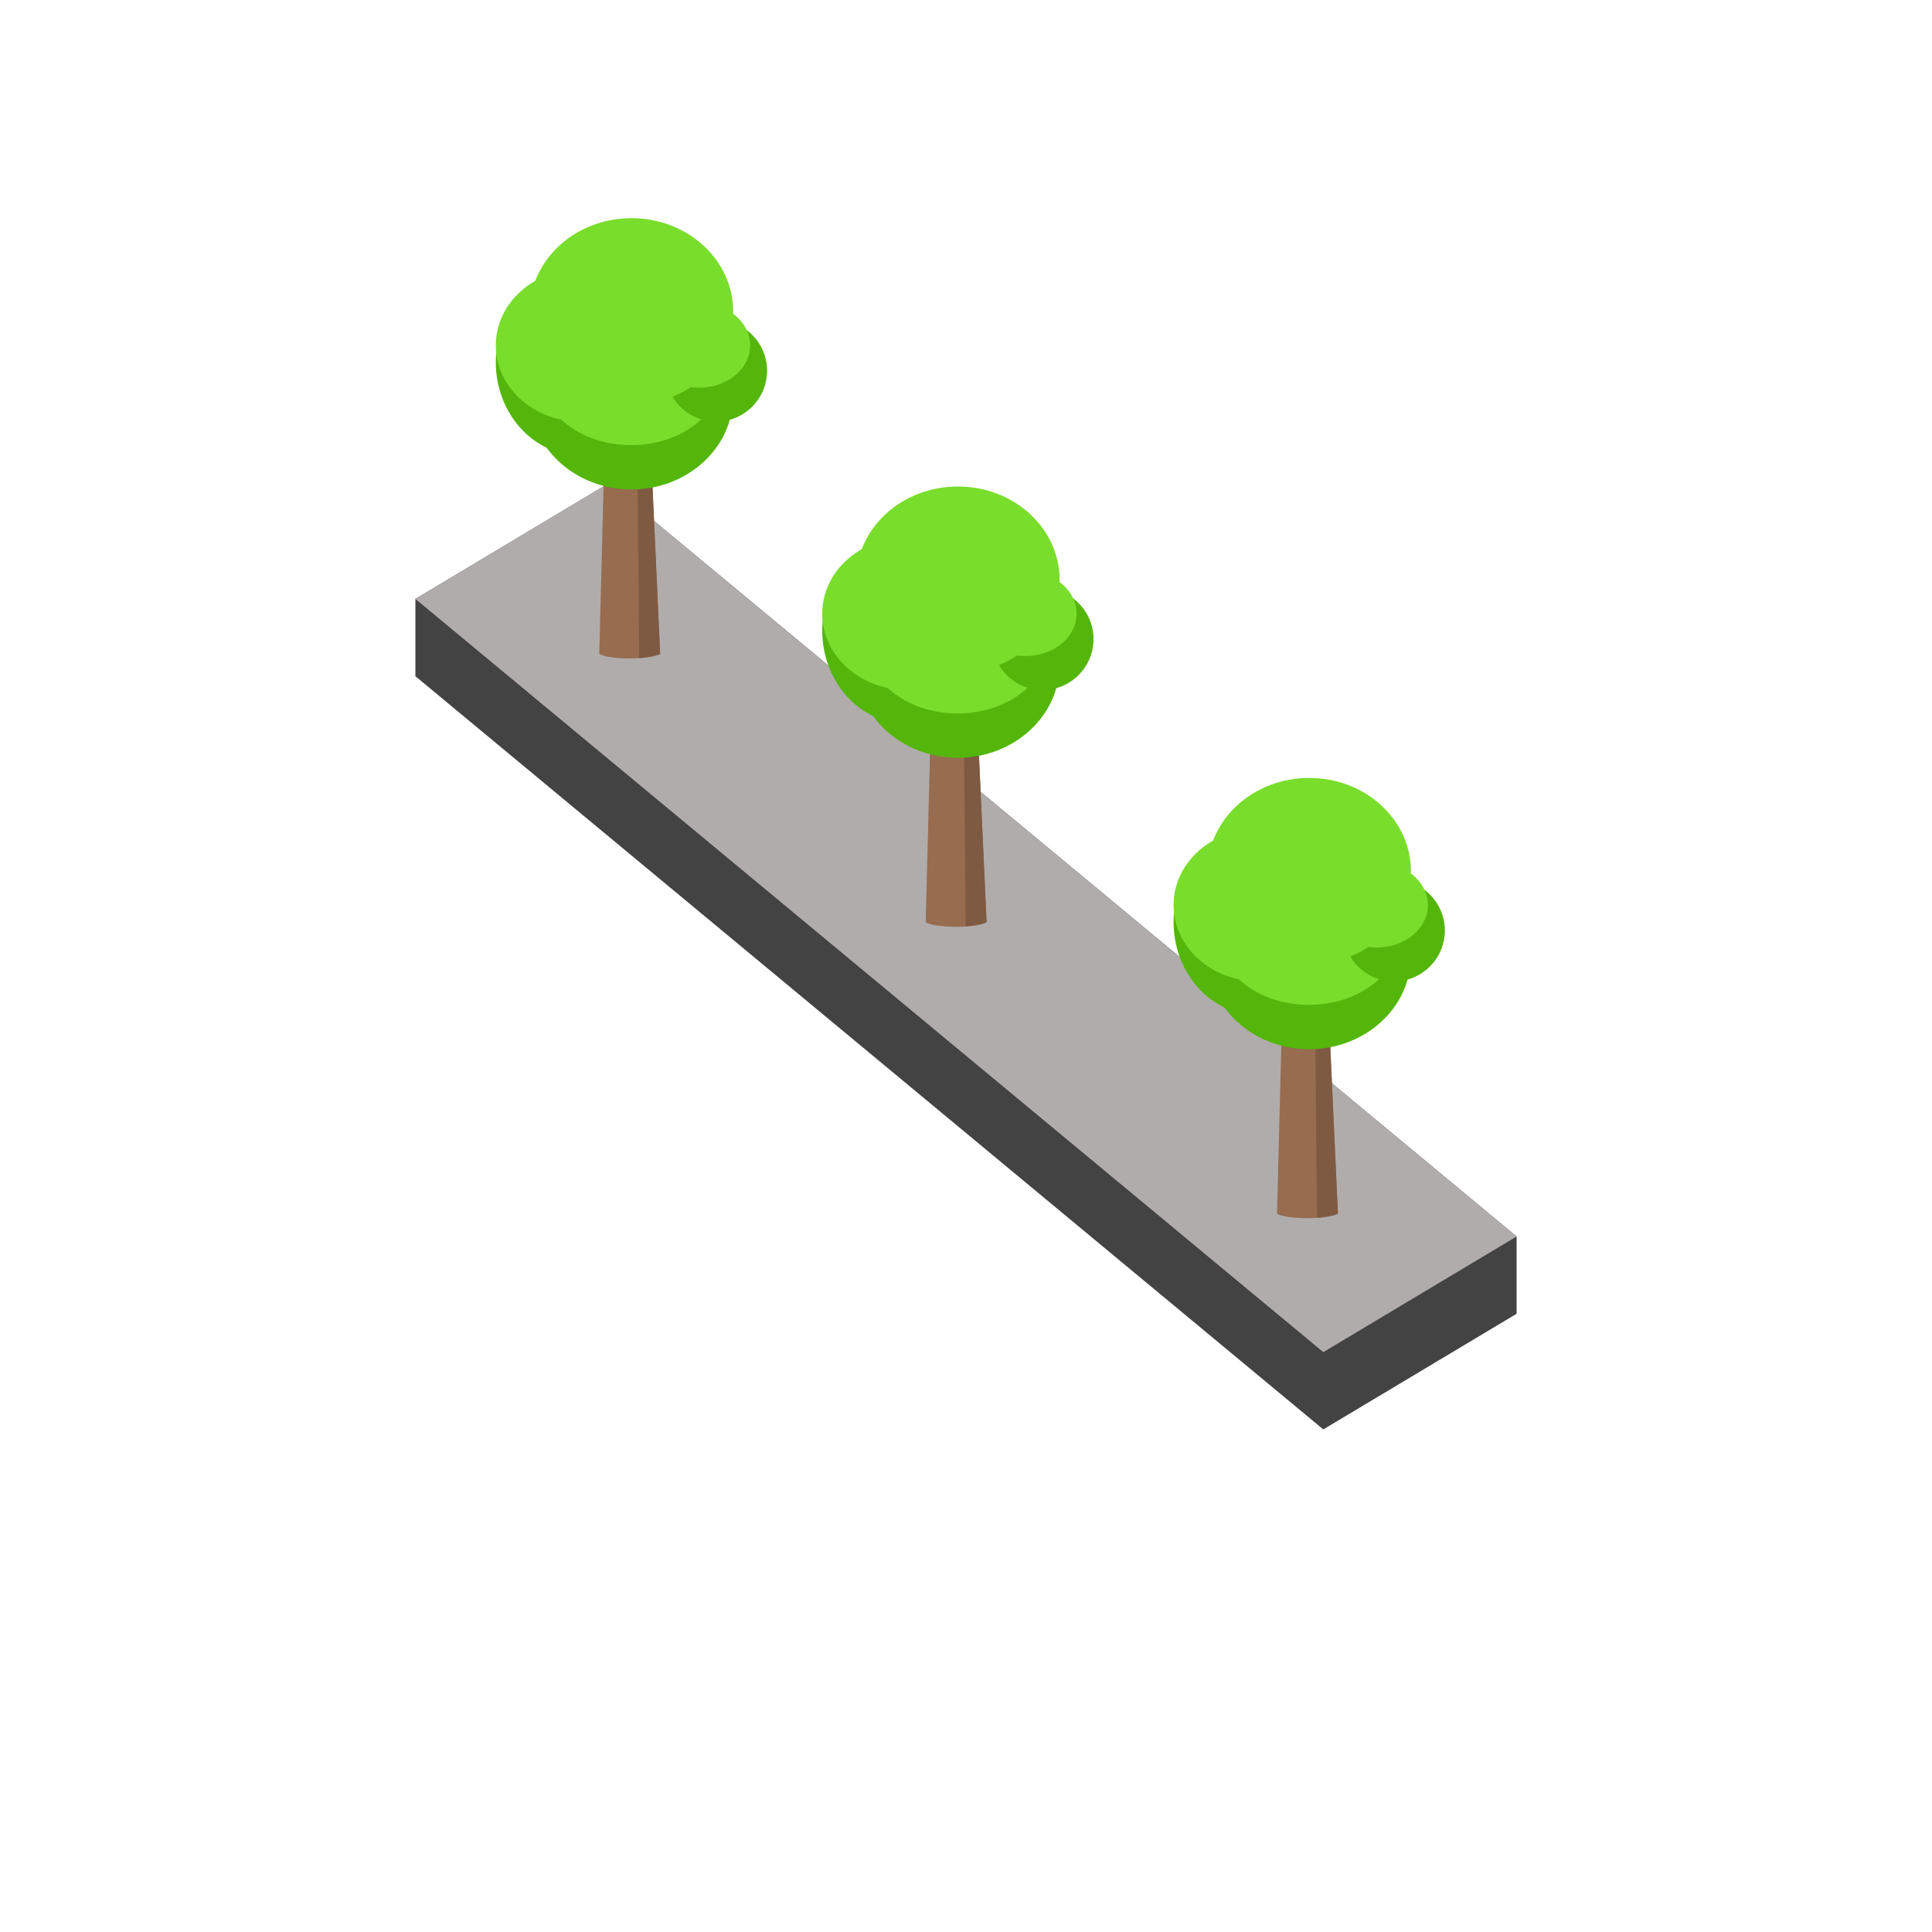
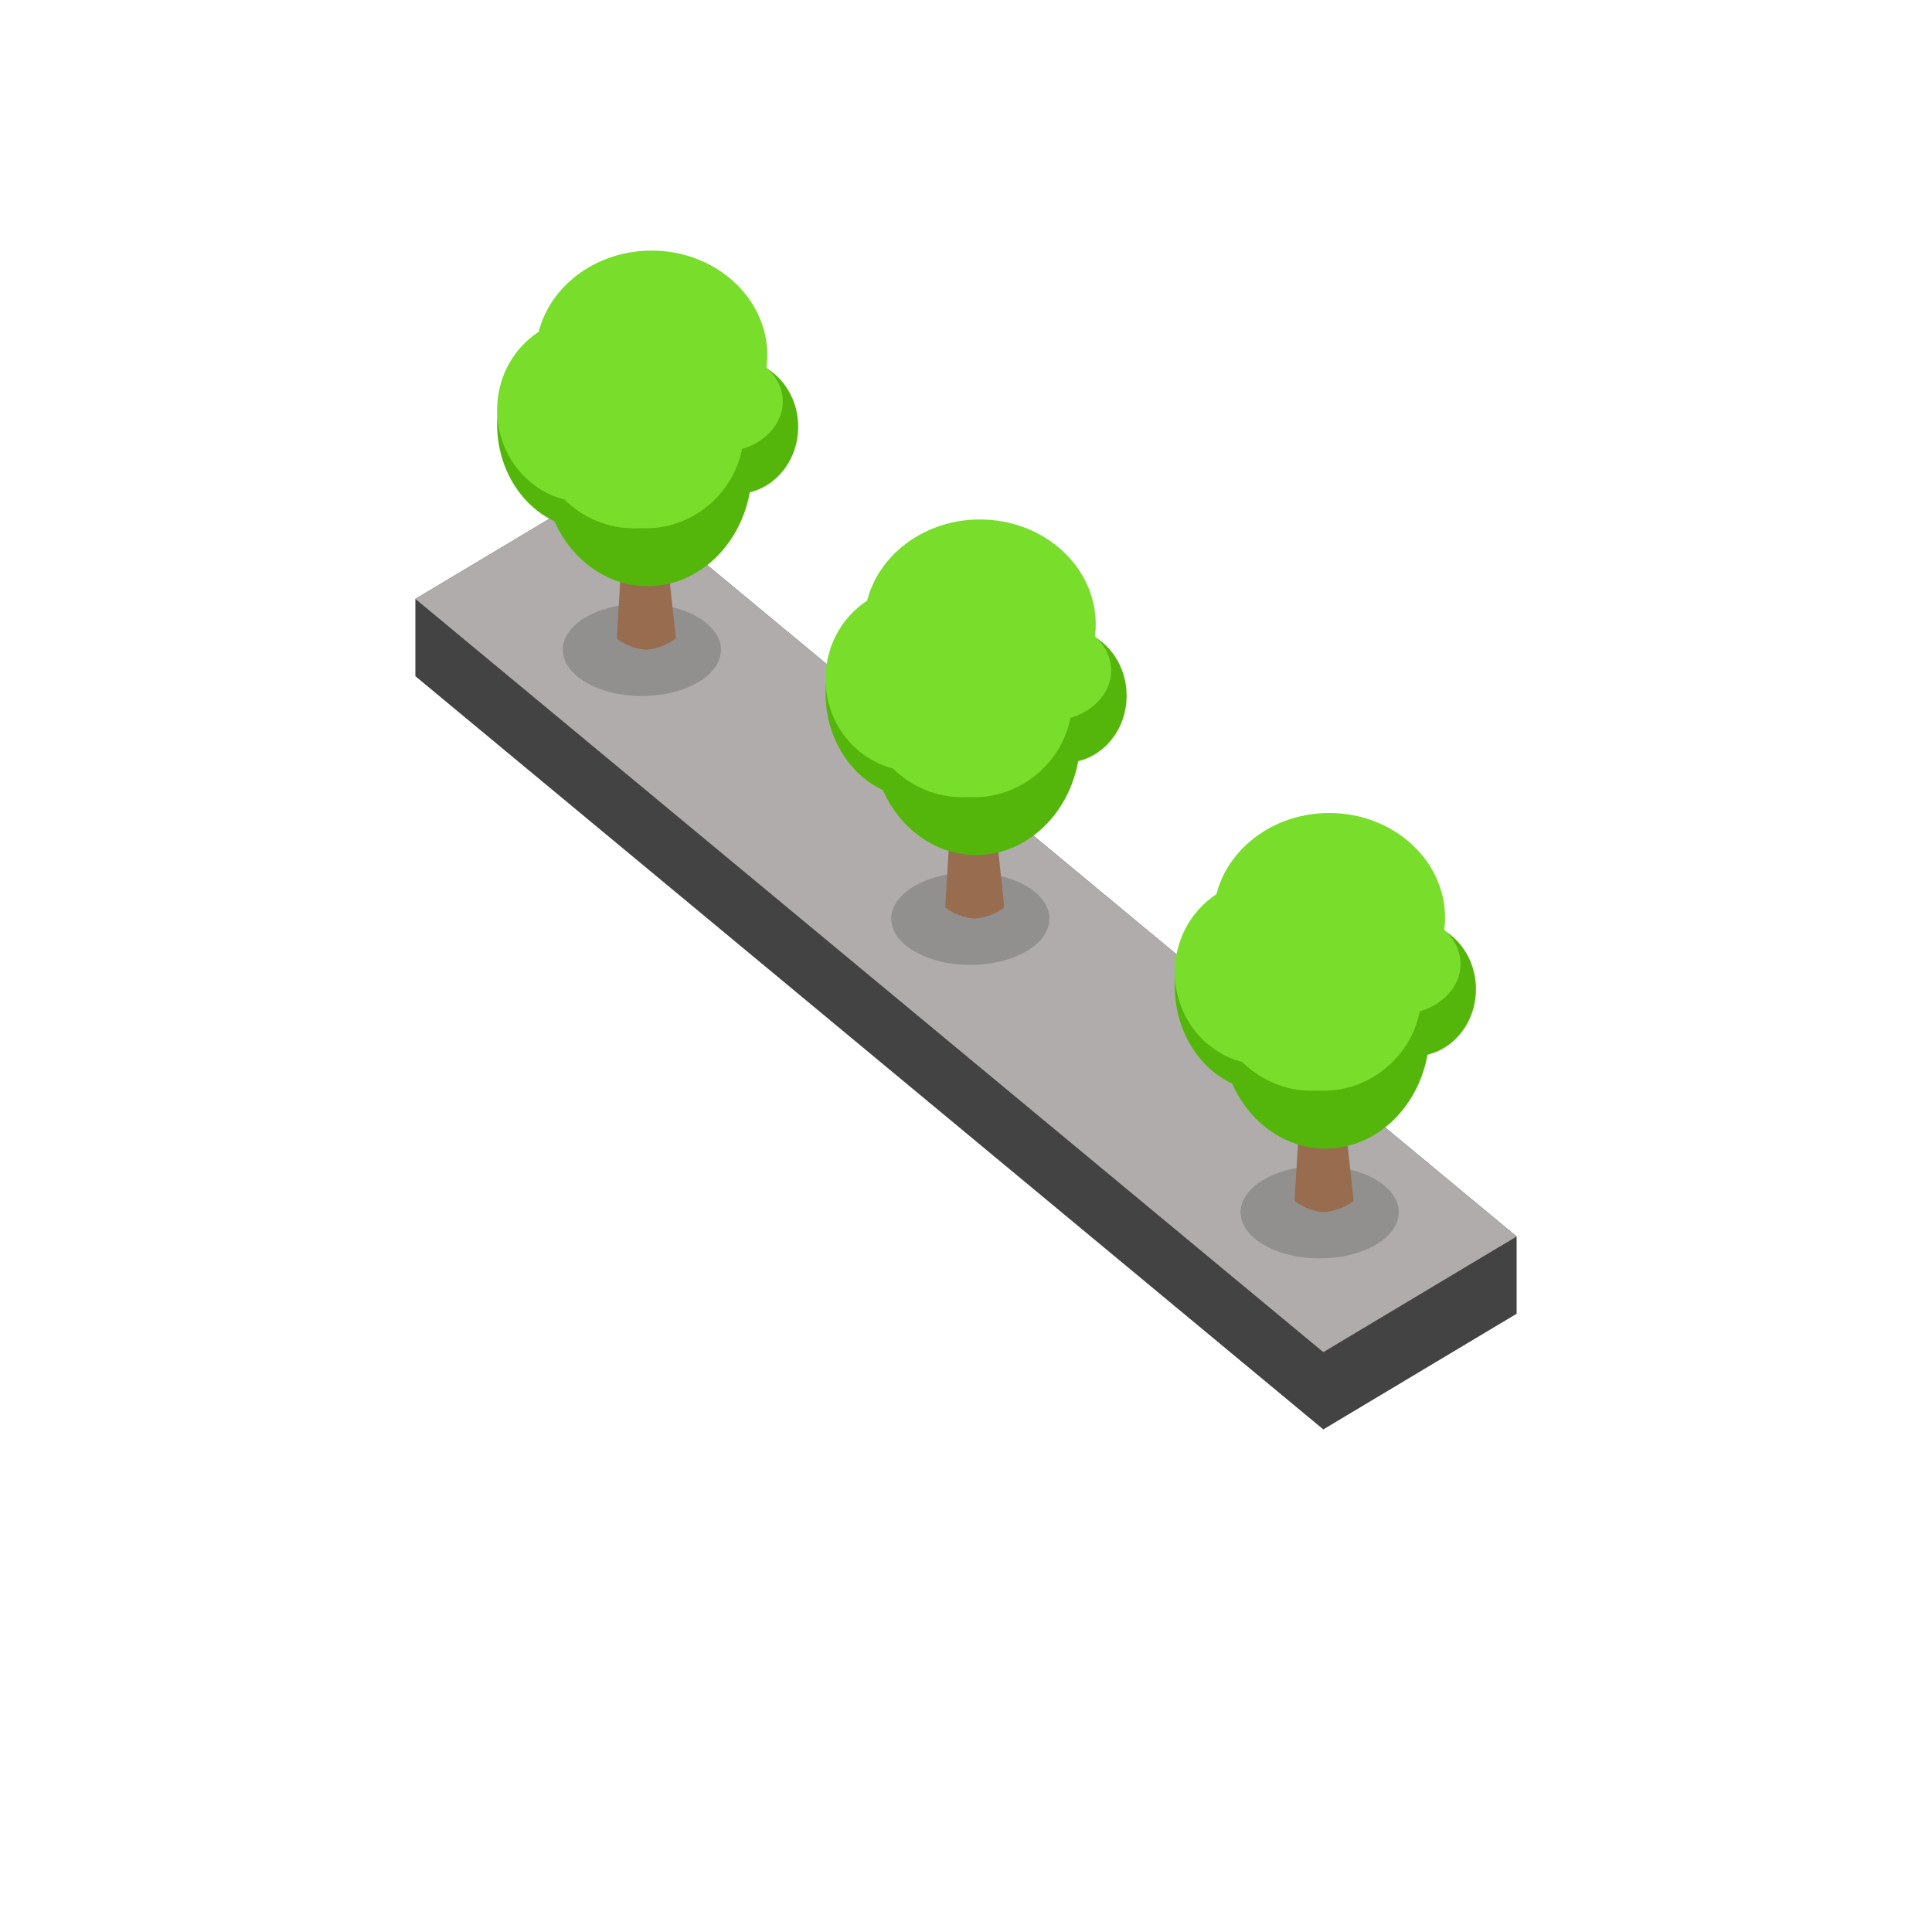
<svg xmlns="http://www.w3.org/2000/svg" width="100%" height="100%" viewBox="0 0 100 100" version="1.1" xml:space="preserve" style="fill-rule:evenodd;clip-rule:evenodd;stroke-linejoin:round;stroke-miterlimit:2;">
-   <g id="SidewalkTree" transform="matrix(1.5625,0,0,1.5625,0,4.07298)">
-     <g transform="matrix(0.128,0,0,0.128,5.44,-5.76)">
-       <path d="M350,364.635L299.973,394.567L65,199.635L65,179.635L115.027,149.703L350,344.635L350,364.635Z" style="fill:rgb(67,67,67);" />
+   <g transform="matrix(0.2,0,0,0.2,8.5,-4.92702)">
+     <path d="M350,364.635L299.973,394.567L65,199.635L65,179.635L115.027,149.703L350,344.635L350,364.635Z" style="fill:rgb(67,67,67);" />
+   </g>
+   <g transform="matrix(0.2,0,0,0.2,8.5,-4.92702)">
+     <path d="M350,344.635L299.973,374.567L65,179.635L115.027,149.703L350,344.635Z" style="fill:rgb(176,172,172);" />
+   </g>
+   <g transform="matrix(1.30158,0,0,1.30158,-8.2512,5.59533)">
+     <g transform="matrix(1,0,0,1,28.721,19.706)">
+       <ellipse cx="3.145" cy="1.836" rx="3.145" ry="1.836" style="fill:rgb(1,1,1);fill-opacity:0.17;" />
    </g>
-     <g transform="matrix(0.128,0,0,0.128,5.44,-5.76)">
-       <path d="M350,344.635L299.973,374.567L65,179.635L115.027,149.703L350,344.635Z" style="fill:rgb(176,172,172);" />
+     <g transform="matrix(1,0,0,1,30.867,16.71)">
+       <path d="M0.263,0L1.88,0L2.35,4.386C2.003,4.64 1.593,4.794 1.164,4.832C0.742,4.796 0.338,4.641 0,4.386L0.263,0Z" style="fill:rgb(151,108,79);fill-rule:nonzero;" />
    </g>
-     <g id="Trees">
-       <g id="Tree-median" transform="matrix(0.64394,0,0,0.64394,16.9673,44.0615)">
-         <g id="Path_3564" transform="matrix(1,0,0,1,39.345,-15.422)">
-           <path d="M0.35,-8.3L2.505,-8.3L3.132,5.38C2.661,5.695 0.459,5.697 0,5.38L0.35,-8.3Z" style="fill:rgb(151,108,79);fill-rule:nonzero;" />
-         </g>
-         <g transform="matrix(1,0,0,1,39.345,-15.422)">
-           <path d="M2.055,5.602L1.929,-8.3L2.505,-8.3L3.132,5.38C2.955,5.498 2.055,5.602 2.055,5.602Z" style="fill:rgb(126,90,66);fill-rule:nonzero;" />
-         </g>
-         <g transform="matrix(0.87219,0,0,0.87219,5.2402,-7.07561)">
-           <g id="Ellipse_885" transform="matrix(1,0,0,1,35,-24.097)">
-             <ellipse cx="6" cy="5.5" rx="6" ry="5.5" style="fill:rgb(84,182,11);" />
-           </g>
-           <g id="Ellipse_886" transform="matrix(1,0,0,1,33,-26.097)">
-             <ellipse cx="5" cy="5.5" rx="5" ry="5.5" style="fill:rgb(84,182,11);" />
-           </g>
-           <g id="Path_3565" transform="matrix(1,0,0,1,35.456,-25.286)">
-             <path d="M5.525,0C8.576,0 11.05,2.2 11.05,4.911C11.05,7.622 8.576,9.574 5.525,9.574C2.474,9.574 0,7.623 0,4.911C0,2.199 2.474,0 5.525,0Z" style="fill:rgb(121,221,44);fill-rule:nonzero;" />
-           </g>
-           <g id="Ellipse_887" transform="matrix(1,0,0,1,33,-26.097)">
-             <ellipse cx="5" cy="4.5" rx="5" ry="4.5" style="fill:rgb(121,221,44);" />
-           </g>
-           <g id="Ellipse_883" transform="matrix(1,0,0,1,43,-23.097)">
-             <circle cx="3" cy="3" r="3" style="fill:rgb(84,182,11);" />
-           </g>
-           <g id="Ellipse_888" transform="matrix(1,0,0,1,35,-29.097)">
-             <ellipse cx="6" cy="5.5" rx="6" ry="5.5" style="fill:rgb(121,221,44);" />
-           </g>
-           <g id="Ellipse_889" transform="matrix(1,0,0,1,42,-24.097)">
-             <ellipse cx="3" cy="2.5" rx="3" ry="2.5" style="fill:rgb(121,221,44);" />
-           </g>
-         </g>
-       </g>
-       <g id="Tree-median1" transform="matrix(0.64394,0,0,0.64394,5.32936,34.4077)">
-         <g id="Path_35641" transform="matrix(1,0,0,1,39.345,-15.422)">
-           <path d="M0.35,-8.3L2.505,-8.3L3.132,5.38C2.661,5.695 0.459,5.697 0,5.38L0.35,-8.3Z" style="fill:rgb(151,108,79);fill-rule:nonzero;" />
-         </g>
-         <g transform="matrix(1,0,0,1,39.345,-15.422)">
-           <path d="M2.055,5.602L1.929,-8.3L2.505,-8.3L3.132,5.38C2.955,5.498 2.055,5.602 2.055,5.602Z" style="fill:rgb(126,90,66);fill-rule:nonzero;" />
-         </g>
-         <g transform="matrix(0.87219,0,0,0.87219,5.2402,-7.07561)">
-           <g id="Ellipse_8851" transform="matrix(1,0,0,1,35,-24.097)">
-             <ellipse cx="6" cy="5.5" rx="6" ry="5.5" style="fill:rgb(84,182,11);" />
-           </g>
-           <g id="Ellipse_8861" transform="matrix(1,0,0,1,33,-26.097)">
-             <ellipse cx="5" cy="5.5" rx="5" ry="5.5" style="fill:rgb(84,182,11);" />
-           </g>
-           <g id="Path_35651" transform="matrix(1,0,0,1,35.456,-25.286)">
-             <path d="M5.525,0C8.576,0 11.05,2.2 11.05,4.911C11.05,7.622 8.576,9.574 5.525,9.574C2.474,9.574 0,7.623 0,4.911C0,2.199 2.474,0 5.525,0Z" style="fill:rgb(121,221,44);fill-rule:nonzero;" />
-           </g>
-           <g id="Ellipse_8871" transform="matrix(1,0,0,1,33,-26.097)">
-             <ellipse cx="5" cy="4.5" rx="5" ry="4.5" style="fill:rgb(121,221,44);" />
-           </g>
-           <g id="Ellipse_8831" transform="matrix(1,0,0,1,43,-23.097)">
-             <circle cx="3" cy="3" r="3" style="fill:rgb(84,182,11);" />
-           </g>
-           <g id="Ellipse_8881" transform="matrix(1,0,0,1,35,-29.097)">
-             <ellipse cx="6" cy="5.5" rx="6" ry="5.5" style="fill:rgb(121,221,44);" />
-           </g>
-           <g id="Ellipse_8891" transform="matrix(1,0,0,1,42,-24.097)">
-             <ellipse cx="3" cy="2.5" rx="3" ry="2.5" style="fill:rgb(121,221,44);" />
-           </g>
-         </g>
-       </g>
-       <g id="Tree-median2" transform="matrix(0.64394,0,0,0.64394,-5.48436,25.5187)">
-         <g id="Path_35642" transform="matrix(1,0,0,1,39.345,-15.422)">
-           <path d="M0.35,-8.3L2.505,-8.3L3.132,5.38C2.661,5.695 0.459,5.697 0,5.38L0.35,-8.3Z" style="fill:rgb(151,108,79);fill-rule:nonzero;" />
-         </g>
-         <g transform="matrix(1,0,0,1,39.345,-15.422)">
-           <path d="M2.055,5.602L1.929,-8.3L2.505,-8.3L3.132,5.38C2.955,5.498 2.055,5.602 2.055,5.602Z" style="fill:rgb(126,90,66);fill-rule:nonzero;" />
-         </g>
-         <g transform="matrix(0.87219,0,0,0.87219,5.2402,-7.07561)">
-           <g id="Ellipse_8852" transform="matrix(1,0,0,1,35,-24.097)">
-             <ellipse cx="6" cy="5.5" rx="6" ry="5.5" style="fill:rgb(84,182,11);" />
-           </g>
-           <g id="Ellipse_8862" transform="matrix(1,0,0,1,33,-26.097)">
-             <ellipse cx="5" cy="5.5" rx="5" ry="5.5" style="fill:rgb(84,182,11);" />
-           </g>
-           <g id="Path_35652" transform="matrix(1,0,0,1,35.456,-25.286)">
-             <path d="M5.525,0C8.576,0 11.05,2.2 11.05,4.911C11.05,7.622 8.576,9.574 5.525,9.574C2.474,9.574 0,7.623 0,4.911C0,2.199 2.474,0 5.525,0Z" style="fill:rgb(121,221,44);fill-rule:nonzero;" />
-           </g>
-           <g id="Ellipse_8872" transform="matrix(1,0,0,1,33,-26.097)">
-             <ellipse cx="5" cy="4.5" rx="5" ry="4.5" style="fill:rgb(121,221,44);" />
-           </g>
-           <g id="Ellipse_8832" transform="matrix(1,0,0,1,43,-23.097)">
-             <circle cx="3" cy="3" r="3" style="fill:rgb(84,182,11);" />
-           </g>
-           <g id="Ellipse_8882" transform="matrix(1,0,0,1,35,-29.097)">
-             <ellipse cx="6" cy="5.5" rx="6" ry="5.5" style="fill:rgb(121,221,44);" />
-           </g>
-           <g id="Ellipse_8892" transform="matrix(1,0,0,1,42,-24.097)">
-             <ellipse cx="3" cy="2.5" rx="3" ry="2.5" style="fill:rgb(121,221,44);" />
-           </g>
-         </g>
-       </g>
+     <g transform="matrix(1,0,0,1,27.95,9.67)">
+       <ellipse cx="4.145" cy="4.671" rx="4.145" ry="4.671" style="fill:rgb(84,182,11);" />
    </g>
-     <g id="Position" transform="matrix(0.64,0,0,0.64,0,-2.60671)">
-       <rect x="68.495" y="68" width="10.005" height="5.986" style="fill:none;" />
+     <g transform="matrix(1,0,0,1,26.107,8.401)">
+       <ellipse cx="3.684" cy="4.171" rx="3.684" ry="4.171" style="fill:rgb(84,182,11);" />
    </g>
-     <g id="Extents" transform="matrix(0.64,0,0,0.635026,0,-2.23871)">
-       <rect x="21.5" y="10.801" width="57" height="63.185" style="fill:none;" />
+     <g transform="matrix(1,0,0,1,33.169,10.003)">
+       <ellipse cx="2.456" cy="2.669" rx="2.456" ry="2.669" style="fill:rgb(84,182,11);" />
+     </g>
+     <g transform="matrix(1,0,0,1,26.107,8.335)">
+       <ellipse cx="3.531" cy="3.67" rx="3.531" ry="3.67" style="fill:rgb(121,221,44);" />
+     </g>
+     <g transform="matrix(1,0,0,1,32.555,9.67)">
+       <ellipse cx="2.456" cy="2.002" rx="2.456" ry="2.002" style="fill:rgb(121,221,44);" />
+     </g>
+     <g transform="matrix(1,0,0,1,27.632,8.904)">
+       <path d="M4.145,0C6.379,-0.038 8.249,1.767 8.29,4C8.233,6.106 6.485,7.807 4.378,7.807C4.301,7.807 4.223,7.805 4.145,7.8C4.067,7.805 3.989,7.807 3.912,7.807C1.805,7.807 0.057,6.106 0,4C0.041,1.767 1.911,-0.038 4.145,0Z" style="fill:rgb(121,221,44);fill-rule:nonzero;" />
+     </g>
+     <g transform="matrix(1,0,0,1,27.643,5.666)">
+       <ellipse cx="4.605" cy="4.171" rx="4.605" ry="4.171" style="fill:rgb(121,221,44);" />
    </g>
  </g>
+   <g transform="matrix(1.30158,0,0,1.30158,-3.91709,9.51001)">
+     <g transform="matrix(1,0,0,1,38.452,27.391)">
+       <ellipse cx="3.145" cy="1.836" rx="3.145" ry="1.836" style="fill:rgb(1,1,1);fill-opacity:0.17;" />
+     </g>
+     <g transform="matrix(1,0,0,1,40.598,24.395)">
+       <path d="M0.263,0L1.88,0L2.35,4.386C2.003,4.64 1.593,4.794 1.164,4.832C0.742,4.796 0.338,4.641 0,4.386L0.263,0Z" style="fill:rgb(151,108,79);fill-rule:nonzero;" />
+     </g>
+     <g transform="matrix(1,0,0,1,37.68,17.354)">
+       <ellipse cx="4.145" cy="4.671" rx="4.145" ry="4.671" style="fill:rgb(84,182,11);" />
+     </g>
+     <g transform="matrix(1,0,0,1,35.838,16.086)">
+       <ellipse cx="3.684" cy="4.171" rx="3.684" ry="4.171" style="fill:rgb(84,182,11);" />
+     </g>
+     <g transform="matrix(1,0,0,1,42.9,17.688)">
+       <ellipse cx="2.456" cy="2.669" rx="2.456" ry="2.669" style="fill:rgb(84,182,11);" />
+     </g>
+     <g transform="matrix(1,0,0,1,35.838,16.02)">
+       <ellipse cx="3.531" cy="3.67" rx="3.531" ry="3.67" style="fill:rgb(121,221,44);" />
+     </g>
+     <g transform="matrix(1,0,0,1,42.286,17.354)">
+       <ellipse cx="2.456" cy="2.002" rx="2.456" ry="2.002" style="fill:rgb(121,221,44);" />
+     </g>
+     <g transform="matrix(1,0,0,1,37.363,16.589)">
+       <path d="M4.145,0C6.379,-0.038 8.249,1.767 8.29,4C8.233,6.106 6.485,7.807 4.378,7.807C4.301,7.807 4.223,7.805 4.145,7.8C4.067,7.805 3.989,7.807 3.912,7.807C1.805,7.807 0.057,6.106 0,4C0.041,1.767 1.911,-0.038 4.145,0Z" style="fill:rgb(121,221,44);fill-rule:nonzero;" />
+     </g>
+     <g transform="matrix(1,0,0,1,37.373,13.351)">
+       <ellipse cx="4.605" cy="4.171" rx="4.605" ry="4.171" style="fill:rgb(121,221,44);" />
+     </g>
+   </g>
+   <g transform="matrix(1.30158,0,0,1.30158,0.976256,13.8462)">
+     <g transform="matrix(1,0,0,1,48.584,35.732)">
+       <ellipse cx="3.145" cy="1.836" rx="3.145" ry="1.836" style="fill:rgb(1,1,1);fill-opacity:0.17;" />
+     </g>
+     <g transform="matrix(1,0,0,1,50.73,32.736)">
+       <path d="M0.263,0L1.88,0L2.35,4.386C2.003,4.64 1.593,4.794 1.164,4.832C0.742,4.796 0.338,4.641 0,4.386L0.263,0Z" style="fill:rgb(151,108,79);fill-rule:nonzero;" />
+     </g>
+     <g transform="matrix(1,0,0,1,47.812,25.696)">
+       <ellipse cx="4.145" cy="4.671" rx="4.145" ry="4.671" style="fill:rgb(84,182,11);" />
+     </g>
+     <g transform="matrix(1,0,0,1,45.97,24.427)">
+       <ellipse cx="3.684" cy="4.171" rx="3.684" ry="4.171" style="fill:rgb(84,182,11);" />
+     </g>
+     <g transform="matrix(1,0,0,1,53.032,26.029)">
+       <ellipse cx="2.456" cy="2.669" rx="2.456" ry="2.669" style="fill:rgb(84,182,11);" />
+     </g>
+     <g transform="matrix(1,0,0,1,45.97,24.361)">
+       <ellipse cx="3.531" cy="3.67" rx="3.531" ry="3.67" style="fill:rgb(121,221,44);" />
+     </g>
+     <g transform="matrix(1,0,0,1,52.418,25.696)">
+       <ellipse cx="2.456" cy="2.002" rx="2.456" ry="2.002" style="fill:rgb(121,221,44);" />
+     </g>
+     <g transform="matrix(1,0,0,1,47.495,24.93)">
+       <path d="M4.145,0C6.379,-0.038 8.249,1.767 8.29,4C8.233,6.106 6.485,7.807 4.378,7.807C4.301,7.807 4.223,7.805 4.145,7.8C4.067,7.805 3.989,7.807 3.912,7.807C1.805,7.807 0.057,6.106 0,4C0.041,1.767 1.911,-0.038 4.145,0Z" style="fill:rgb(121,221,44);fill-rule:nonzero;" />
+     </g>
+     <g transform="matrix(1,0,0,1,47.505,21.692)">
+       <ellipse cx="4.605" cy="4.171" rx="4.605" ry="4.171" style="fill:rgb(121,221,44);" />
+     </g>
+   </g>
+   <rect id="Position" x="68.603" y="68" width="9.897" height="5.986" style="fill:none;" />
+   <rect id="Extents" x="21.5" y="12.97" width="57" height="61.016" style="fill:none;" />
</svg>
